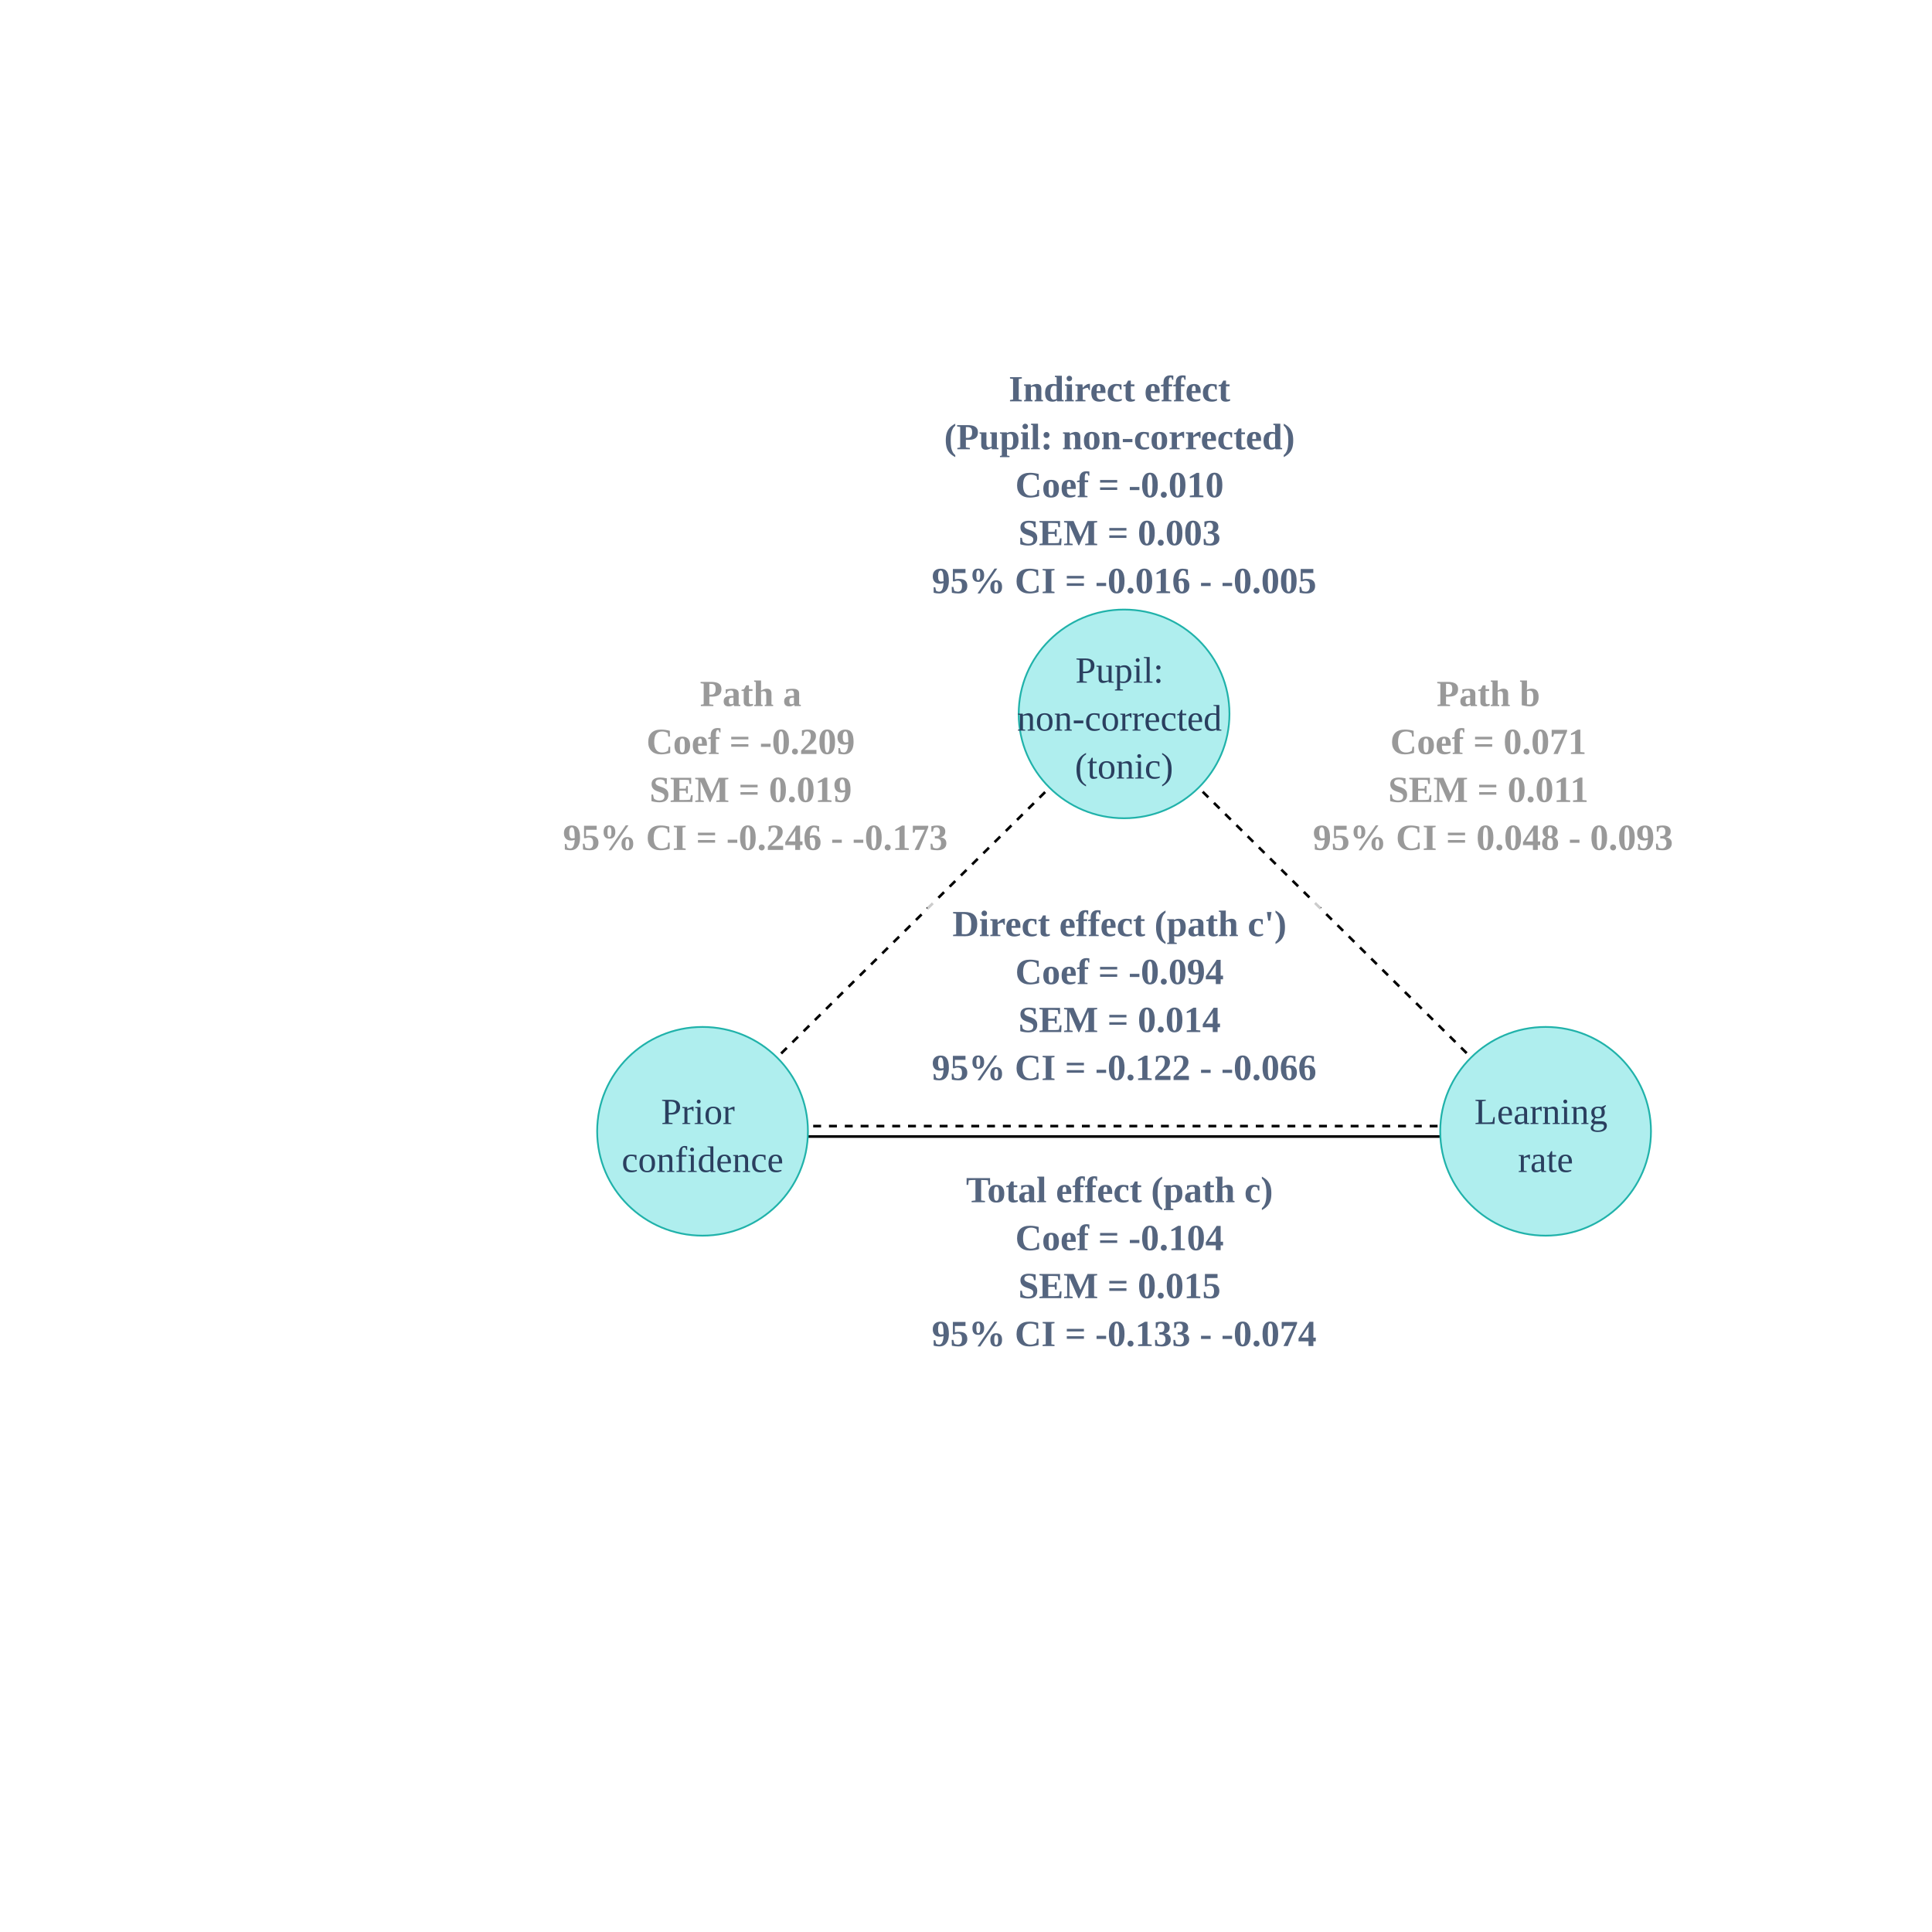
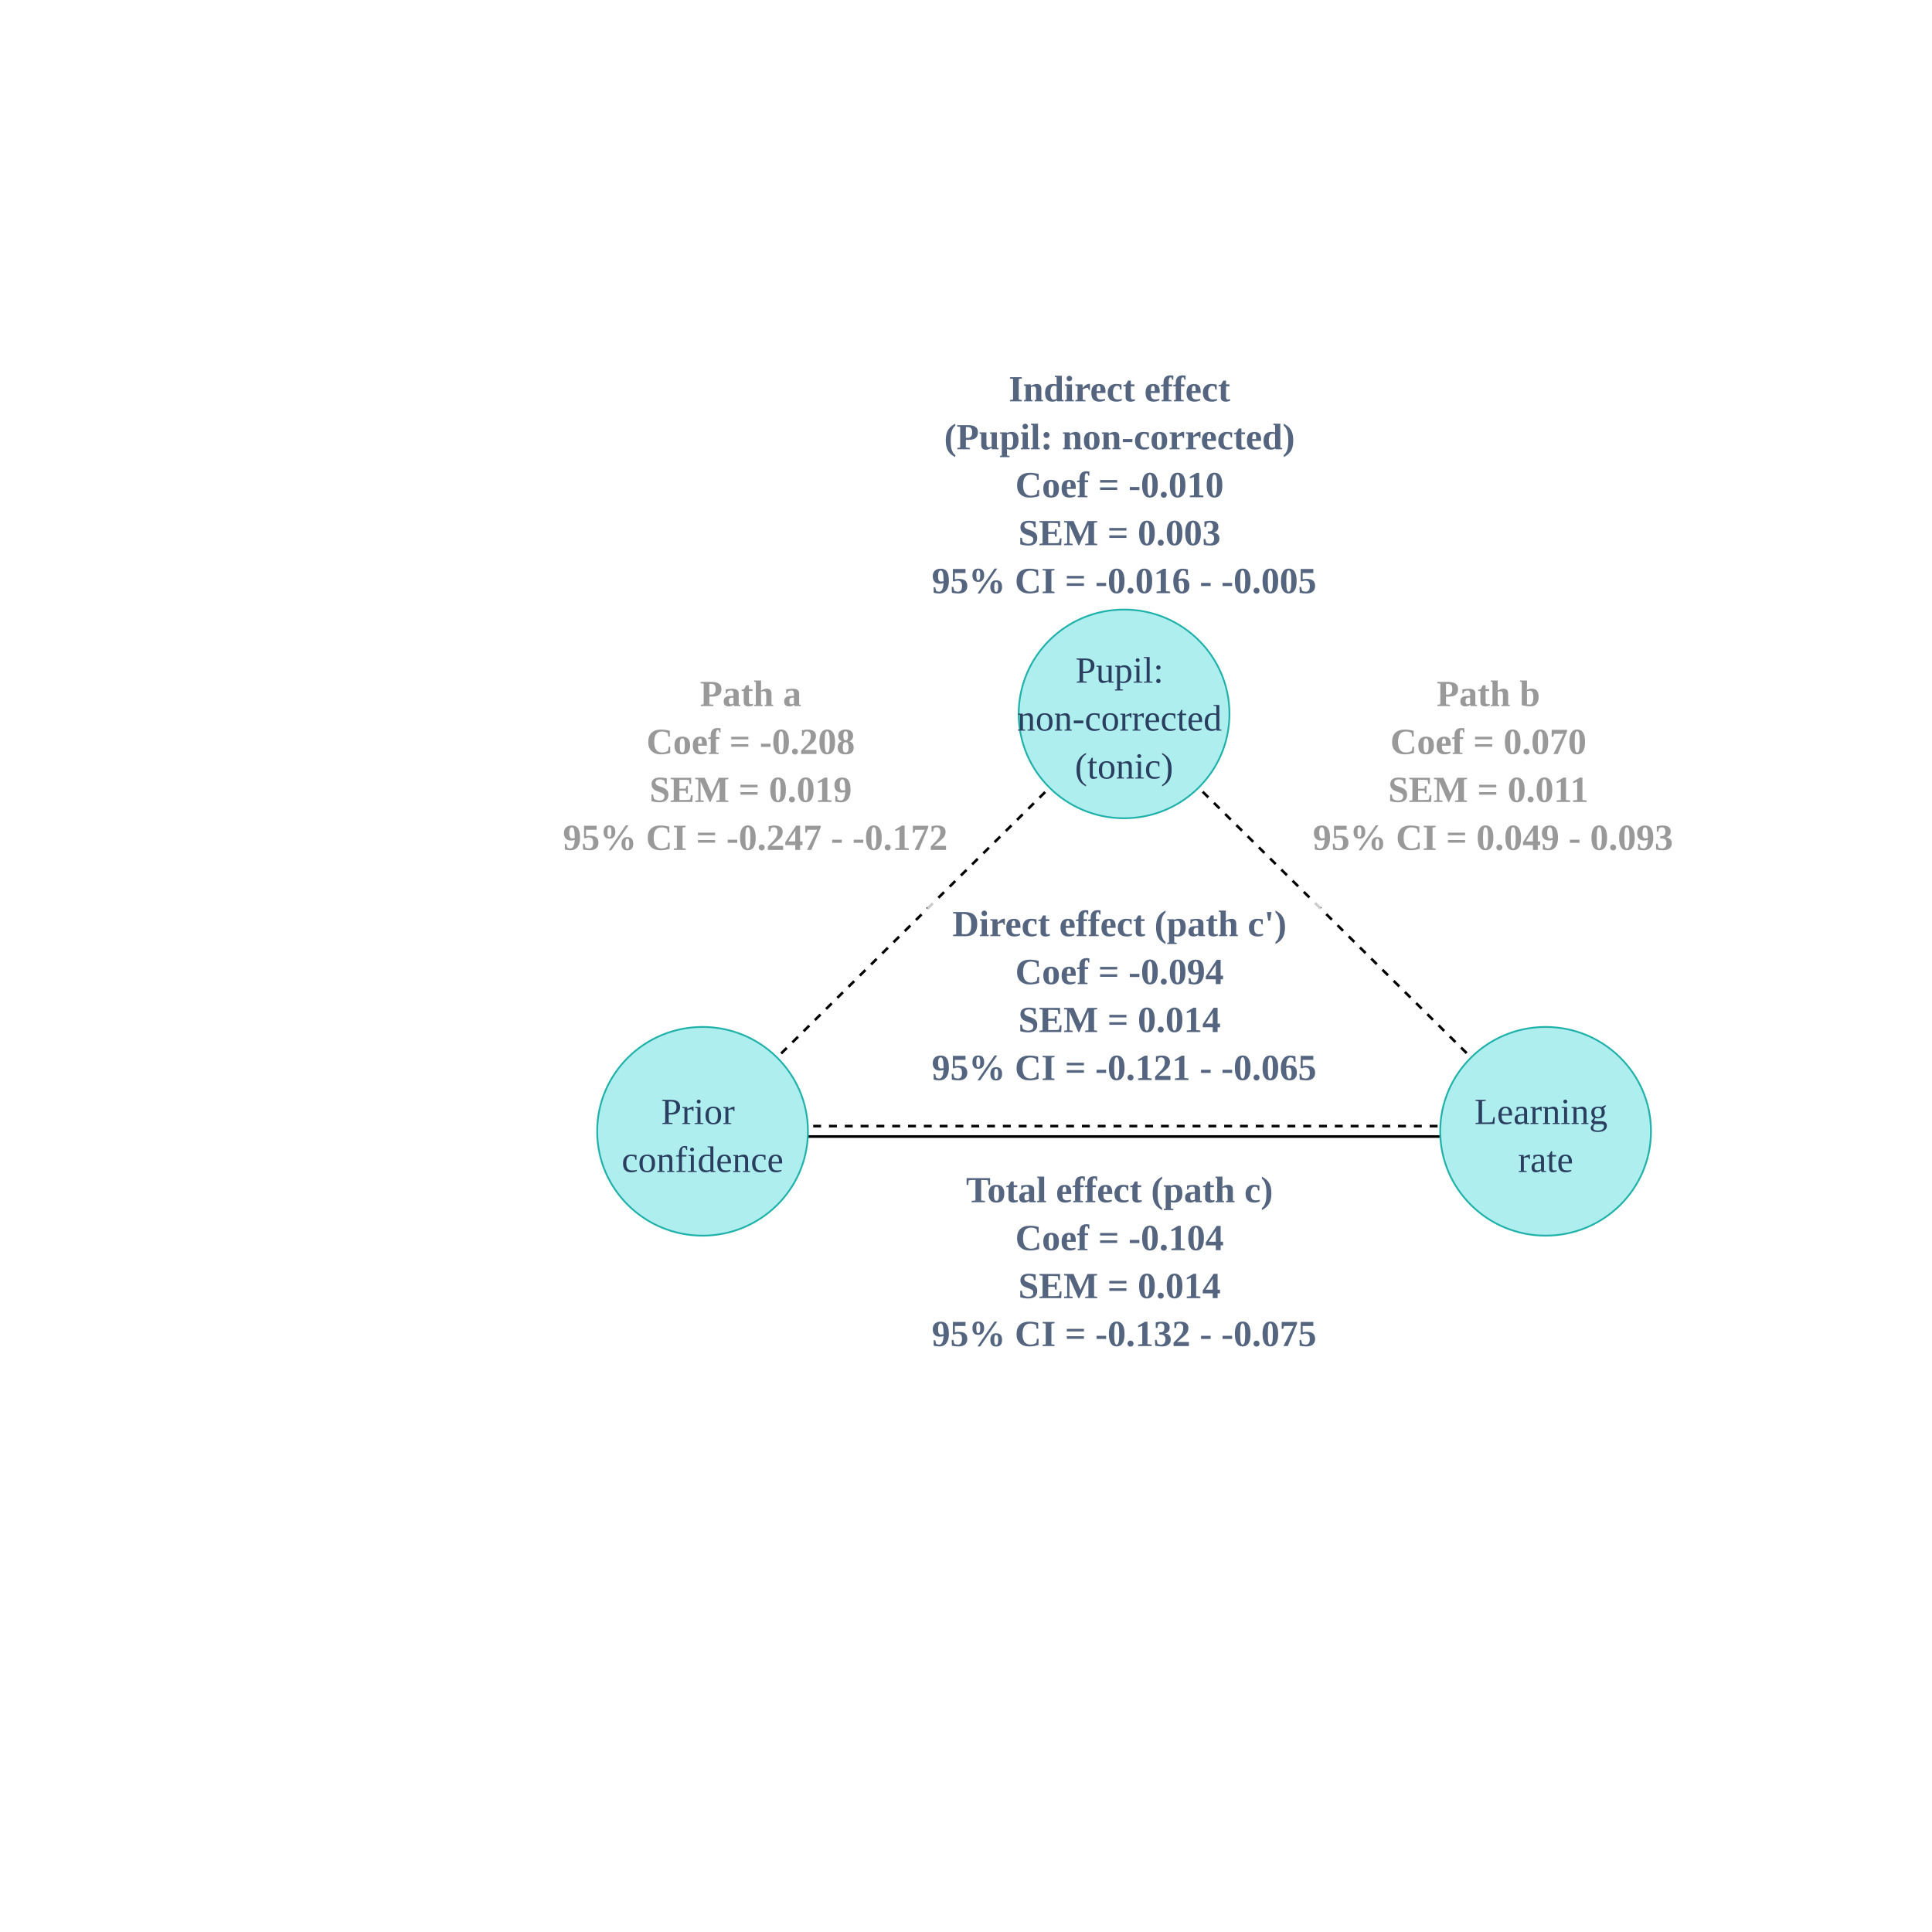
<svg xmlns="http://www.w3.org/2000/svg" class="main-svg" width="2200" height="2200" style="" viewBox="0 0 2200 2200">
  <rect x="0" y="0" width="2200" height="2200" style="fill: rgb(255, 255, 255); fill-opacity: 1;" />
-   <defs id="defs-5930bf">
+   <defs id="defs-84f137">
    <g class="clips">
-       <clipPath id="clip5930bfxyplot" class="plotclip">
+       <clipPath id="clip84f137xyplot" class="plotclip">
        <rect width="2040" height="2020" />
      </clipPath>
-       <clipPath class="axesclip" id="clip5930bfx">
+       <clipPath class="axesclip" id="clip84f137x">
        <rect x="80" y="0" width="2040" height="2200" />
      </clipPath>
-       <clipPath class="axesclip" id="clip5930bfy">
+       <clipPath class="axesclip" id="clip84f137y">
        <rect x="0" y="100" width="2200" height="2020" />
      </clipPath>
-       <clipPath class="axesclip" id="clip5930bfxy">
+       <clipPath class="axesclip" id="clip84f137xy">
        <rect x="80" y="100" width="2040" height="2020" />
      </clipPath>
    </g>
    <g class="gradients" />
    <g class="patterns" />
  </defs>
  <g class="bglayer">
    <rect class="bg" x="80" y="100" width="2040" height="2020" style="fill: rgb(255, 255, 255); fill-opacity: 1; stroke-width: 0;" />
  </g>
  <g class="layer-below">
    <g class="imagelayer" />
    <g class="shapelayer" />
  </g>
  <g class="cartesianlayer">
    <g class="subplot xy">
      <g class="layer-subplot">
        <g class="shapelayer" />
        <g class="imagelayer" />
      </g>
      <g class="minor-gridlayer">
        <g class="x" />
        <g class="y" />
      </g>
      <g class="gridlayer">
        <g class="x">
          <path class="xgrid crisp" transform="translate(200,0)" d="M0,100v2020" style="stroke: rgb(255, 255, 255); stroke-opacity: 1; stroke-width: 1px;" />
          <path class="xgrid crisp" transform="translate(440,0)" d="M0,100v2020" style="stroke: rgb(255, 255, 255); stroke-opacity: 1; stroke-width: 1px;" />
          <path class="xgrid crisp" transform="translate(920,0)" d="M0,100v2020" style="stroke: rgb(255, 255, 255); stroke-opacity: 1; stroke-width: 1px;" />
          <path class="xgrid crisp" transform="translate(1160,0)" d="M0,100v2020" style="stroke: rgb(255, 255, 255); stroke-opacity: 1; stroke-width: 1px;" />
          <path class="xgrid crisp" transform="translate(1400,0)" d="M0,100v2020" style="stroke: rgb(255, 255, 255); stroke-opacity: 1; stroke-width: 1px;" />
          <path class="xgrid crisp" transform="translate(1640,0)" d="M0,100v2020" style="stroke: rgb(255, 255, 255); stroke-opacity: 1; stroke-width: 1px;" />
          <path class="xgrid crisp" transform="translate(1880,0)" d="M0,100v2020" style="stroke: rgb(255, 255, 255); stroke-opacity: 1; stroke-width: 1px;" />
        </g>
        <g class="y">
          <path class="ygrid crisp" transform="translate(0,2001.18)" d="M80,0h2040" style="stroke: rgb(255, 255, 255); stroke-opacity: 1; stroke-width: 1px;" />
          <path class="ygrid crisp" transform="translate(0,1763.53)" d="M80,0h2040" style="stroke: rgb(255, 255, 255); stroke-opacity: 1; stroke-width: 1px;" />
          <path class="ygrid crisp" transform="translate(0,1288.24)" d="M80,0h2040" style="stroke: rgb(255, 255, 255); stroke-opacity: 1; stroke-width: 1px;" />
          <path class="ygrid crisp" transform="translate(0,1050.59)" d="M80,0h2040" style="stroke: rgb(255, 255, 255); stroke-opacity: 1; stroke-width: 1px;" />
          <path class="ygrid crisp" transform="translate(0,812.94)" d="M80,0h2040" style="stroke: rgb(255, 255, 255); stroke-opacity: 1; stroke-width: 1px;" />
          <path class="ygrid crisp" transform="translate(0,575.29)" d="M80,0h2040" style="stroke: rgb(255, 255, 255); stroke-opacity: 1; stroke-width: 1px;" />
          <path class="ygrid crisp" transform="translate(0,337.65)" d="M80,0h2040" style="stroke: rgb(255, 255, 255); stroke-opacity: 1; stroke-width: 1px;" />
        </g>
      </g>
      <g class="zerolinelayer">
        <path class="xzl zl crisp" transform="translate(680,0)" d="M0,100v2020" style="stroke: rgb(255, 255, 255); stroke-opacity: 1; stroke-width: 2px;" />
        <path class="yzl zl crisp" transform="translate(0,1525.88)" d="M80,0h2040" style="stroke: rgb(255, 255, 255); stroke-opacity: 1; stroke-width: 2px;" />
      </g>
      <g class="layer-between">
        <g class="shapelayer" />
        <g class="imagelayer" />
      </g>
      <path class="xlines-below" />
      <path class="ylines-below" />
      <g class="overlines-below" />
      <g class="xaxislayer-below" />
      <g class="yaxislayer-below" />
      <g class="overaxes-below" />
      <g class="overplot">
-         <g class="xy" transform="translate(80,100)" clip-path="url(#clip5930bfxyplot)" />
+         <g class="xy" transform="translate(80,100)" clip-path="url(#clip84f137xyplot)" />
      </g>
      <path class="xlines-above crisp" d="M0,0" style="fill: none;" />
      <path class="ylines-above crisp" d="M0,0" style="fill: none;" />
      <g class="overlines-above" />
      <g class="xaxislayer-above" />
      <g class="yaxislayer-above" />
      <g class="overaxes-above" />
    </g>
  </g>
  <g class="polarlayer" />
  <g class="smithlayer" />
  <g class="ternarylayer" />
  <g class="geolayer" />
  <g class="funnelarealayer" />
  <g class="pielayer" />
  <g class="iciclelayer" />
  <g class="treemaplayer" />
  <g class="sunburstlayer" />
  <g class="glimages" />
-   <defs id="topdefs-5930bf">
+   <defs id="topdefs-84f137">
    <g class="clips" />
  </defs>
  <g class="layer-above">
    <g class="imagelayer" />
    <g class="shapelayer">
-       <g class="shape-group" data-index="0" clip-path="url(#clip5930bfxy)">
+       <g class="shape-group" data-index="0" clip-path="url(#clip84f137xy)">
        <path data-index="0" fill-rule="evenodd" d="M800,1288.24L1280,812.94" style="opacity: 1; stroke: rgb(0, 0, 0); stroke-opacity: 1; fill: rgb(0, 0, 0); fill-opacity: 0; stroke-dasharray: 9px, 9px; stroke-width: 3px;" />
      </g>
-       <g class="shape-group" data-index="1" clip-path="url(#clip5930bfxy)">
+       <g class="shape-group" data-index="1" clip-path="url(#clip84f137xy)">
        <path data-index="1" fill-rule="evenodd" d="M1280,812.94L1760,1288.24" style="opacity: 1; stroke: rgb(0, 0, 0); stroke-opacity: 1; fill: rgb(0, 0, 0); fill-opacity: 0; stroke-dasharray: 9px, 9px; stroke-width: 3px;" />
      </g>
-       <g class="shape-group" data-index="2" clip-path="url(#clip5930bfxy)">
+       <g class="shape-group" data-index="2" clip-path="url(#clip84f137xy)">
        <path data-index="2" fill-rule="evenodd" d="M800,1282.29L1760,1282.29" style="opacity: 1; stroke: rgb(0, 0, 0); stroke-opacity: 1; fill: rgb(0, 0, 0); fill-opacity: 0; stroke-dasharray: 9px, 9px; stroke-width: 3px;" />
      </g>
-       <g class="shape-group" data-index="3" clip-path="url(#clip5930bfxy)">
+       <g class="shape-group" data-index="3" clip-path="url(#clip84f137xy)">
        <path data-index="3" fill-rule="evenodd" d="M800,1294.18L1760,1294.18" style="opacity: 1; stroke: rgb(0, 0, 0); stroke-opacity: 1; fill: rgb(0, 0, 0); fill-opacity: 0; stroke-width: 3px;" />
      </g>
-       <g class="shape-group" data-index="4" clip-path="url(#clip5930bfxy)">
+       <g class="shape-group" data-index="4" clip-path="url(#clip84f137xy)">
        <path data-index="4" fill-rule="evenodd" d="M920,1288.235A120,118.825 0 1,1 800,1169.41A120,118.825 0 0,1 920,1288.235Z" style="opacity: 1; stroke: rgb(32, 178, 170); stroke-opacity: 1; fill: rgb(175, 238, 238); fill-opacity: 1; stroke-width: 2px;" />
        <g data-index="4" class="shape-label">
          <text data-notex="1" class="shape-label-text" x="800" y="1279.93" style="font-family: 'Times New Roman'; font-size: 42px; fill: rgb(42, 63, 95); fill-opacity: 1; white-space: pre;" text-anchor="middle" transform="rotate(0,800,1279.93)">
            <tspan class="line" dy="0em" x="800" y="1279.93">Prior </tspan>
            <tspan class="line" dy="1.3em" x="800" y="1279.93">confidence</tspan>
          </text>
        </g>
      </g>
-       <g class="shape-group" data-index="5" clip-path="url(#clip5930bfxy)">
+       <g class="shape-group" data-index="5" clip-path="url(#clip84f137xy)">
        <path data-index="5" fill-rule="evenodd" d="M1880,1288.235A120,118.825 0 1,1 1760,1169.41A120,118.825 0 0,1 1880,1288.235Z" style="opacity: 1; stroke: rgb(32, 178, 170); stroke-opacity: 1; fill: rgb(175, 238, 238); fill-opacity: 1; stroke-width: 2px;" />
        <g data-index="5" class="shape-label">
          <text data-notex="1" class="shape-label-text" x="1760" y="1279.93" style="font-family: 'Times New Roman'; font-size: 42px; fill: rgb(42, 63, 95); fill-opacity: 1; white-space: pre;" text-anchor="middle" transform="rotate(0,1760,1279.93)">
            <tspan class="line" dy="0em" x="1760" y="1279.93">Learning </tspan>
            <tspan class="line" dy="1.3em" x="1760" y="1279.93">rate</tspan>
          </text>
        </g>
      </g>
-       <g class="shape-group" data-index="6" clip-path="url(#clip5930bfxy)">
+       <g class="shape-group" data-index="6" clip-path="url(#clip84f137xy)">
        <path data-index="6" fill-rule="evenodd" d="M1400,812.94A120,118.82 0 1,1 1280,694.12A120,118.82 0 0,1 1400,812.94Z" style="opacity: 1; stroke: rgb(32, 178, 170); stroke-opacity: 1; fill: rgb(175, 238, 238); fill-opacity: 1; stroke-width: 2px;" />
        <g data-index="6" class="shape-label">
          <text data-notex="1" class="shape-label-text" x="1280" y="777.338" style="font-family: 'Times New Roman'; font-size: 42px; fill: rgb(42, 63, 95); fill-opacity: 1; white-space: pre;" text-anchor="middle" transform="rotate(0,1280,777.3384)">
            <tspan class="line" dy="0em" x="1280" y="777.338">Pupil:</tspan>
            <tspan class="line" dy="1.3em" x="1280" y="777.338">non-corrected</tspan>
            <tspan class="line" dy="2.6em" x="1280" y="777.338">(tonic)</tspan>
          </text>
        </g>
      </g>
    </g>
  </g>
  <g class="infolayer">
    <g class="g-gtitle" />
    <g class="g-xtitle" />
    <g class="g-ytitle" />
    <g class="annotation" data-index="0" style="opacity: 0.8;">
      <g class="annotation-text-g" transform="rotate(0,1280,1436.76)">
        <g class="cursor-pointer" transform="translate(1056,1327)">
          <rect class="bg" x="0.5" y="0.5" width="447" height="219" style="stroke-width: 1px; stroke: rgb(255, 255, 255); stroke-opacity: 1; fill: rgb(255, 255, 255); fill-opacity: 1;" />
          <text class="annotation-text" text-anchor="middle" x="224.047" y="42" style="font-family: 'Times New Roman'; font-size: 42px; fill: rgb(42, 63, 95); fill-opacity: 1; white-space: pre;">
            <tspan class="line" dy="0em" x="224.047" y="42">
              <tspan style="font-weight:bold">Total effect (path c)</tspan>
            </tspan>
            <tspan class="line" dy="1.3em" x="224.047" y="42">
              <tspan style="font-weight:bold">Coef = -0.104</tspan>
            </tspan>
            <tspan class="line" dy="2.6em" x="224.047" y="42">
-               <tspan style="font-weight:bold">SEM = 0.015</tspan>
-             </tspan>
-             <tspan class="line" dy="3.9em" x="224.047" y="42">
-               <tspan style="font-weight:bold">95% CI = -0.133 - -0.074</tspan>
+               <tspan style="font-weight:bold">SEM = 0.014</tspan>
+             </tspan>
+             <tspan class="line" dy="3.9em" x="224.047" y="42">
+               <tspan style="font-weight:bold">95% CI = -0.132 - -0.075</tspan>
            </tspan>
          </text>
        </g>
      </g>
    </g>
    <g class="annotation" data-index="1" style="opacity: 0.8;">
      <g class="annotation-text-g" transform="rotate(0,1280,1133.76)">
        <g class="cursor-pointer" transform="translate(1056,1024)">
          <rect class="bg" x="0.5" y="0.5" width="447" height="219" style="stroke-width: 1px; stroke: rgb(255, 255, 255); stroke-opacity: 1; fill: rgb(255, 255, 255); fill-opacity: 1;" />
          <text class="annotation-text" text-anchor="middle" x="224.047" y="42" style="font-family: 'Times New Roman'; font-size: 42px; fill: rgb(42, 63, 95); fill-opacity: 1; white-space: pre;">
            <tspan class="line" dy="0em" x="224.047" y="42">
              <tspan style="font-weight:bold">Direct effect (path c')</tspan>
            </tspan>
            <tspan class="line" dy="1.3em" x="224.047" y="42">
              <tspan style="font-weight:bold">Coef = -0.094</tspan>
            </tspan>
            <tspan class="line" dy="2.6em" x="224.047" y="42">
              <tspan style="font-weight:bold">SEM = 0.014</tspan>
            </tspan>
            <tspan class="line" dy="3.9em" x="224.047" y="42">
-               <tspan style="font-weight:bold">95% CI = -0.122 - -0.066</tspan>
+               <tspan style="font-weight:bold">95% CI = -0.121 - -0.065</tspan>
            </tspan>
          </text>
        </g>
      </g>
    </g>
    <g class="annotation" data-index="2" style="opacity: 0.8;">
      <g class="annotation-text-g" transform="rotate(0,1280,551.53)">
        <g class="cursor-pointer" transform="translate(1056,415)">
          <rect class="bg" x="0.5" y="0.5" width="447" height="273" style="stroke-width: 1px; stroke: rgb(255, 255, 255); stroke-opacity: 1; fill: rgb(255, 255, 255); fill-opacity: 1;" />
          <text class="annotation-text" text-anchor="middle" x="224.047" y="42" style="font-family: 'Times New Roman'; font-size: 42px; fill: rgb(42, 63, 95); fill-opacity: 1; white-space: pre;">
            <tspan class="line" dy="0em" x="224.047" y="42">
              <tspan style="font-weight:bold">Indirect effect </tspan>
            </tspan>
            <tspan class="line" dy="1.3em" x="224.047" y="42">
              <tspan style="font-weight:bold">(Pupil: non-corrected)</tspan>
            </tspan>
            <tspan class="line" dy="2.6em" x="224.047" y="42">
              <tspan style="font-weight:bold">Coef = -0.010</tspan>
            </tspan>
            <tspan class="line" dy="3.9em" x="224.047" y="42">
              <tspan style="font-weight:bold">SEM = 0.003</tspan>
            </tspan>
            <tspan class="line" dy="5.2em" x="224.047" y="42">
              <tspan style="font-weight:bold">95% CI = -0.016 - -0.005</tspan>
            </tspan>
          </text>
        </g>
      </g>
    </g>
    <g class="annotation" data-index="3" style="opacity: 0.8;">
      <g class="annotation-text-g" transform="rotate(0,860,872.35)">
        <g class="cursor-pointer" transform="translate(636,762)">
          <rect class="bg" x="0.5" y="0.5" width="447" height="219" style="stroke-width: 1px; stroke: rgb(255, 255, 255); stroke-opacity: 1; fill: rgb(255, 255, 255); fill-opacity: 1;" />
          <text class="annotation-text" text-anchor="middle" x="224.047" y="42" style="font-family: 'Times New Roman'; font-size: 42px; fill: rgb(128, 128, 128); fill-opacity: 1; white-space: pre;">
            <tspan class="line" dy="0em" x="224.047" y="42">
              <tspan style="font-weight:bold">Path a</tspan>
            </tspan>
            <tspan class="line" dy="1.3em" x="224.047" y="42">
-               <tspan style="font-weight:bold">Coef = -0.209</tspan>
+               <tspan style="font-weight:bold">Coef = -0.208</tspan>
            </tspan>
            <tspan class="line" dy="2.6em" x="224.047" y="42">
              <tspan style="font-weight:bold">SEM = 0.019</tspan>
            </tspan>
            <tspan class="line" dy="3.9em" x="224.047" y="42">
-               <tspan style="font-weight:bold">95% CI = -0.246 - -0.173</tspan>
+               <tspan style="font-weight:bold">95% CI = -0.247 - -0.172</tspan>
            </tspan>
          </text>
        </g>
      </g>
    </g>
    <g class="annotation" data-index="4" style="opacity: 0.8;">
      <g class="annotation-text-g" transform="rotate(0,1700,872.35)">
        <g class="cursor-pointer" transform="translate(1490,762)">
          <rect class="bg" x="0.5" y="0.5" width="419" height="219" style="stroke-width: 1px; stroke: rgb(255, 255, 255); stroke-opacity: 1; fill: rgb(255, 255, 255); fill-opacity: 1;" />
          <text class="annotation-text" text-anchor="middle" x="210.062" y="42" style="font-family: 'Times New Roman'; font-size: 42px; fill: rgb(128, 128, 128); fill-opacity: 1; white-space: pre;">
            <tspan class="line" dy="0em" x="210.062" y="42">
              <tspan style="font-weight:bold">Path b</tspan>
            </tspan>
            <tspan class="line" dy="1.3em" x="210.062" y="42">
-               <tspan style="font-weight:bold">Coef = 0.071</tspan>
+               <tspan style="font-weight:bold">Coef = 0.070</tspan>
            </tspan>
            <tspan class="line" dy="2.6em" x="210.062" y="42">
              <tspan style="font-weight:bold">SEM = 0.011</tspan>
            </tspan>
            <tspan class="line" dy="3.9em" x="210.062" y="42">
-               <tspan style="font-weight:bold">95% CI = 0.048 - 0.093</tspan>
+               <tspan style="font-weight:bold">95% CI = 0.049 - 0.093</tspan>
            </tspan>
          </text>
        </g>
      </g>
    </g>
  </g>
</svg>
